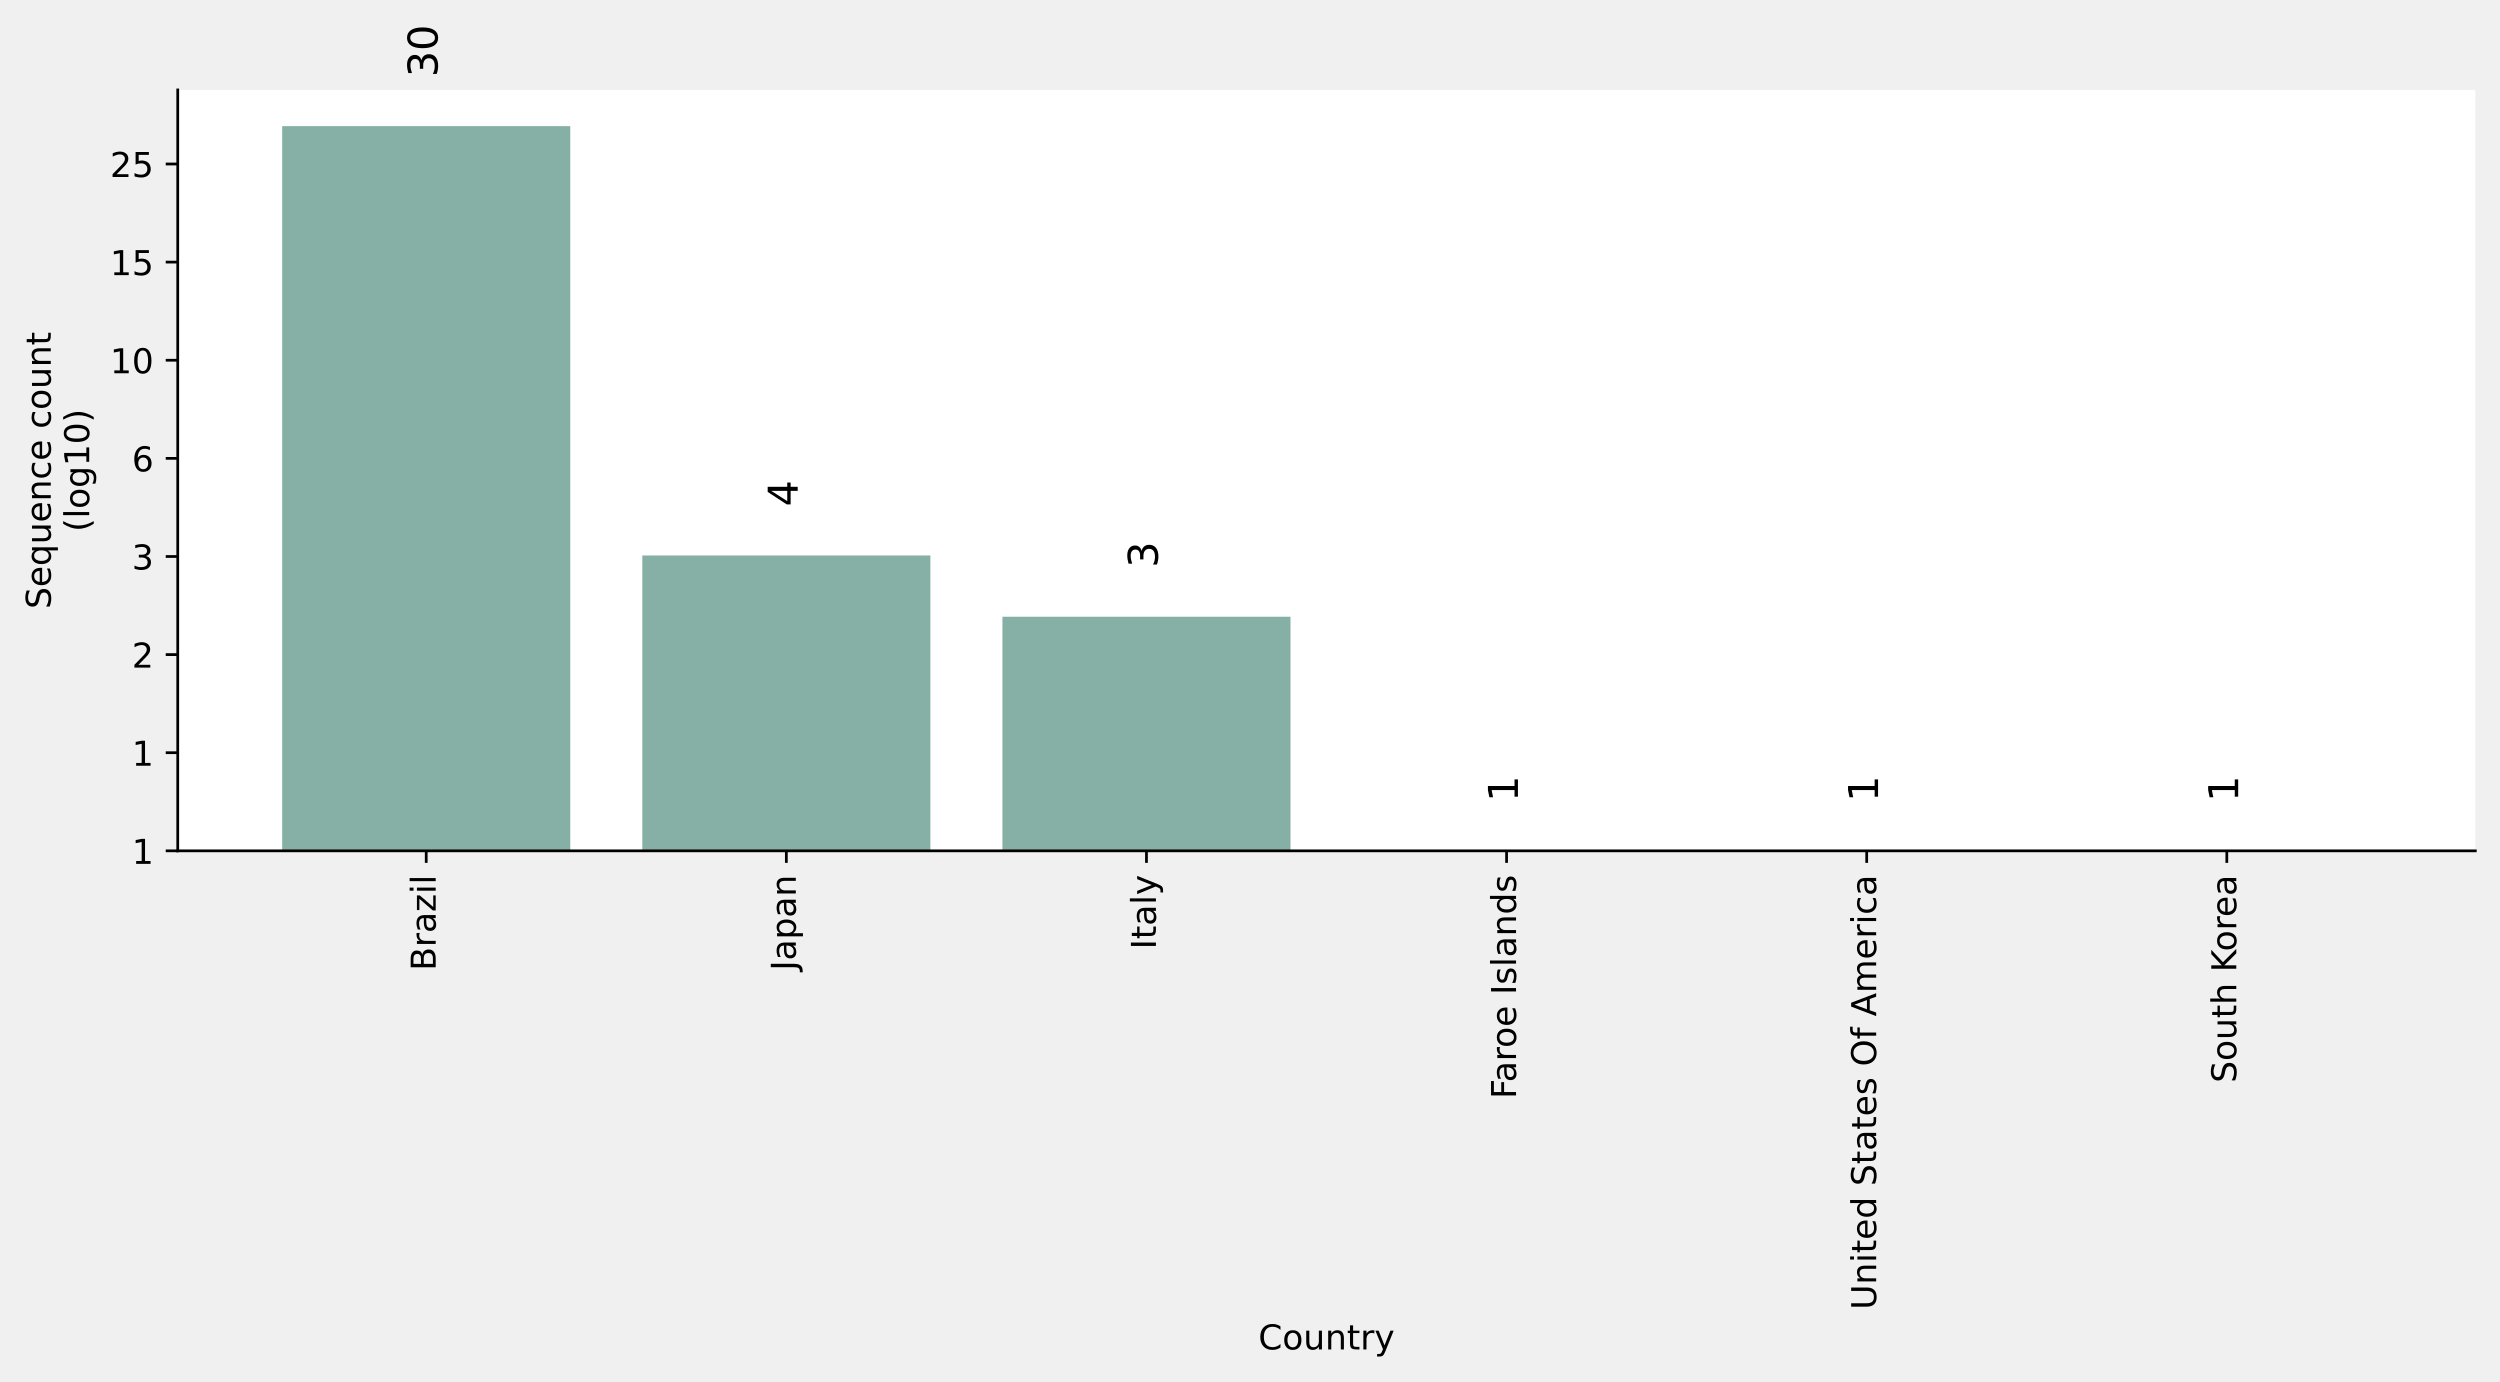
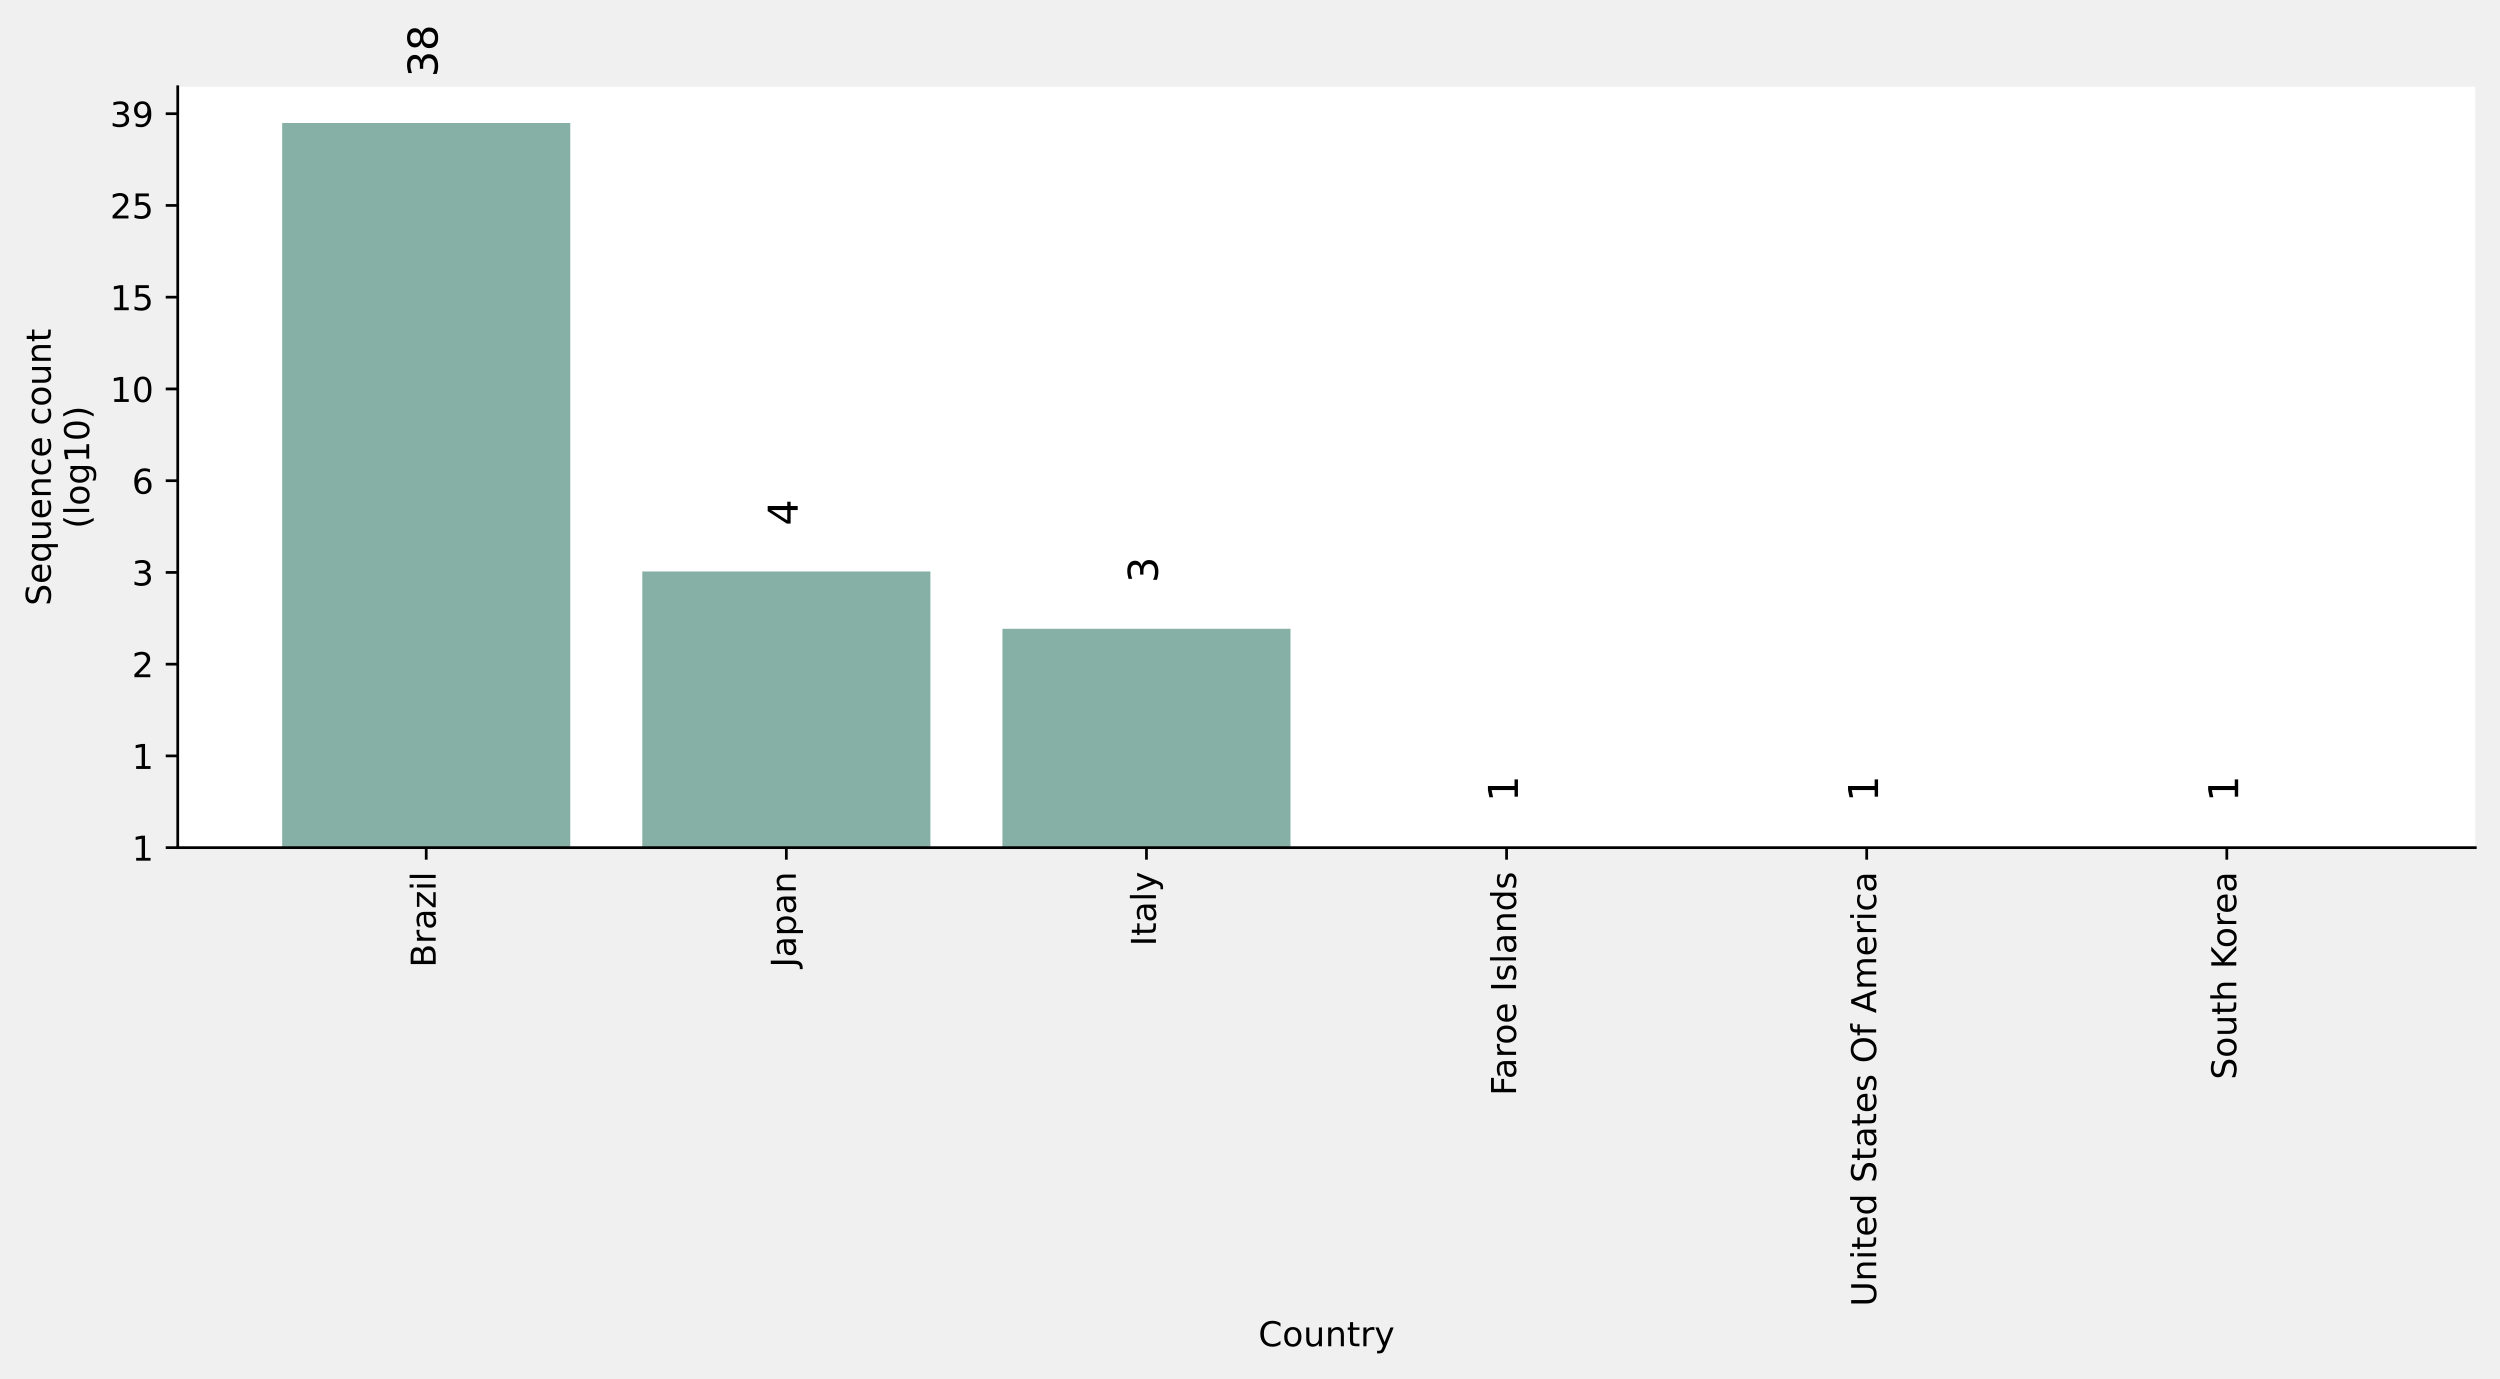
- <svg xmlns="http://www.w3.org/2000/svg" xmlns:xlink="http://www.w3.org/1999/xlink" height="402.559pt" version="1.1" viewBox="0 0 728.601 402.559" width="728.601pt">
+ <svg xmlns="http://www.w3.org/2000/svg" xmlns:xlink="http://www.w3.org/1999/xlink" height="401.63pt" version="1.1" viewBox="0 0 728.601 401.63" width="728.601pt">
  <defs>
    <style type="text/css">*{stroke-linecap:butt;stroke-linejoin:round;}</style>
  </defs>
  <g id="figure_1">
    <g id="axes_1">
      <g id="patch_1">
-         <path d="M 51.801 247.968  L 721.401 247.968  L 721.401 26.208  L 51.801 26.208  z " style="fill:#ffffff;" />
+         <path d="M 51.801 247.039  L 721.401 247.039  L 721.401 25.279  L 51.801 25.279  z " style="fill:#ffffff;" />
      </g>
      <g id="patch_2">
-         <path clip-path="url(#p01b693fd8a)" d="M 82.237 247.968  L 166.2 247.968  L 166.2 36.768  L 82.237 36.768  z " style="fill:#86b0a6;" />
+         <path clip-path="url(#p7cb08a9af0)" d="M 82.237 247.039  L 166.2 247.039  L 166.2 35.839  L 82.237 35.839  z " style="fill:#86b0a6;" />
      </g>
      <g id="patch_3">
-         <path clip-path="url(#p01b693fd8a)" d="M 187.19 247.968  L 271.153 247.968  L 271.153 161.885  L 187.19 161.885  z " style="fill:#86b0a6;" />
+         <path clip-path="url(#p7cb08a9af0)" d="M 187.19 247.039  L 271.153 247.039  L 271.153 166.55  L 187.19 166.55  z " style="fill:#86b0a6;" />
      </g>
      <g id="patch_4">
-         <path clip-path="url(#p01b693fd8a)" d="M 292.143 247.968  L 376.106 247.968  L 376.106 179.749  L 292.143 179.749  z " style="fill:#86b0a6;" />
+         <path clip-path="url(#p7cb08a9af0)" d="M 292.143 247.039  L 376.106 247.039  L 376.106 183.253  L 292.143 183.253  z " style="fill:#86b0a6;" />
      </g>
      <g id="patch_5">
-         <path clip-path="url(#p01b693fd8a)" d="M 397.096 247.968  L 481.059 247.968  L 481.059 247.968  L 397.096 247.968  z " style="fill:#86b0a6;" />
+         <path clip-path="url(#p7cb08a9af0)" d="M 397.096 247.039  L 481.059 247.039  L 481.059 247.039  L 397.096 247.039  z " style="fill:#86b0a6;" />
      </g>
      <g id="patch_6">
-         <path clip-path="url(#p01b693fd8a)" d="M 502.049 247.968  L 586.012 247.968  L 586.012 247.968  L 502.049 247.968  z " style="fill:#86b0a6;" />
+         <path clip-path="url(#p7cb08a9af0)" d="M 502.049 247.039  L 586.012 247.039  L 586.012 247.039  L 502.049 247.039  z " style="fill:#86b0a6;" />
      </g>
      <g id="patch_7">
-         <path clip-path="url(#p01b693fd8a)" d="M 607.002 247.968  L 690.965 247.968  L 690.965 247.968  L 607.002 247.968  z " style="fill:#86b0a6;" />
+         <path clip-path="url(#p7cb08a9af0)" d="M 607.002 247.039  L 690.965 247.039  L 690.965 247.039  L 607.002 247.039  z " style="fill:#86b0a6;" />
      </g>
      <g id="matplotlib.axis_1">
        <g id="xtick_1">
          <g id="line2d_1">
            <defs>
-               <path d="M 0 0  L 0 3.5  " id="m05e53c4d7e" style="stroke:#000000;stroke-width:0.8;" />
+               <path d="M 0 0  L 0 3.5  " id="m35abf6c361" style="stroke:#000000;stroke-width:0.8;" />
            </defs>
            <g>
-               <use style="stroke:#000000;stroke-width:0.8;" x="124.218" xlink:href="#m05e53c4d7e" y="247.968" />
+               <use style="stroke:#000000;stroke-width:0.8;" x="124.218" xlink:href="#m35abf6c361" y="247.039" />
            </g>
          </g>
          <g id="text_1">
-             <g transform="translate(126.9779 282.8728)rotate(-90)scale(0.1 -0.1)">
+             <g transform="translate(126.9779 281.9436)rotate(-90)scale(0.1 -0.1)">
              <defs>
                <path d="M 19.672 34.812  L 19.672 8.109  L 35.5 8.109  Q 43.453 8.109 47.281 11.406  Q 51.125 14.703 51.125 21.484  Q 51.125 28.328 47.281 31.562  Q 43.453 34.812 35.5 34.812  z M 19.672 64.797  L 19.672 42.828  L 34.281 42.828  Q 41.5 42.828 45.031 45.531  Q 48.578 48.25 48.578 53.812  Q 48.578 59.328 45.031 62.062  Q 41.5 64.797 34.281 64.797  z M 9.812 72.906  L 35.016 72.906  Q 46.297 72.906 52.391 68.219  Q 58.5 63.531 58.5 54.891  Q 58.5 48.188 55.375 44.234  Q 52.25 40.281 46.188 39.312  Q 53.469 37.75 57.5 32.781  Q 61.531 27.828 61.531 20.406  Q 61.531 10.641 54.891 5.312  Q 48.25 0 35.984 0  L 9.812 0  z " id="DejaVuSans-66" />
                <path d="M 41.109 46.297  Q 39.594 47.172 37.812 47.578  Q 36.031 48 33.891 48  Q 26.266 48 22.188 43.047  Q 18.109 38.094 18.109 28.812  L 18.109 0  L 9.078 0  L 9.078 54.688  L 18.109 54.688  L 18.109 46.188  Q 20.953 51.172 25.484 53.578  Q 30.031 56 36.531 56  Q 37.453 56 38.578 55.875  Q 39.703 55.766 41.062 55.516  z " id="DejaVuSans-114" />
                <path d="M 34.281 27.484  Q 23.391 27.484 19.188 25  Q 14.984 22.516 14.984 16.5  Q 14.984 11.719 18.141 8.906  Q 21.297 6.109 26.703 6.109  Q 34.188 6.109 38.703 11.406  Q 43.219 16.703 43.219 25.484  L 43.219 27.484  z M 52.203 31.203  L 52.203 0  L 43.219 0  L 43.219 8.297  Q 40.141 3.328 35.547 0.953  Q 30.953 -1.422 24.312 -1.422  Q 15.922 -1.422 10.953 3.297  Q 6 8.016 6 15.922  Q 6 25.141 12.172 29.828  Q 18.359 34.516 30.609 34.516  L 43.219 34.516  L 43.219 35.406  Q 43.219 41.609 39.141 45  Q 35.062 48.391 27.688 48.391  Q 23 48.391 18.547 47.266  Q 14.109 46.141 10.016 43.891  L 10.016 52.203  Q 14.938 54.109 19.578 55.047  Q 24.219 56 28.609 56  Q 40.484 56 46.344 49.844  Q 52.203 43.703 52.203 31.203  z " id="DejaVuSans-97" />
                <path d="M 5.516 54.688  L 48.188 54.688  L 48.188 46.484  L 14.406 7.172  L 48.188 7.172  L 48.188 0  L 4.297 0  L 4.297 8.203  L 38.094 47.516  L 5.516 47.516  z " id="DejaVuSans-122" />
                <path d="M 9.422 54.688  L 18.406 54.688  L 18.406 0  L 9.422 0  z M 9.422 75.984  L 18.406 75.984  L 18.406 64.594  L 9.422 64.594  z " id="DejaVuSans-105" />
                <path d="M 9.422 75.984  L 18.406 75.984  L 18.406 0  L 9.422 0  z " id="DejaVuSans-108" />
              </defs>
              <use xlink:href="#DejaVuSans-66" />
              <use x="68.604" xlink:href="#DejaVuSans-114" />
              <use x="109.717" xlink:href="#DejaVuSans-97" />
              <use x="170.996" xlink:href="#DejaVuSans-122" />
              <use x="223.486" xlink:href="#DejaVuSans-105" />
              <use x="251.27" xlink:href="#DejaVuSans-108" />
            </g>
          </g>
        </g>
        <g id="xtick_2">
          <g id="line2d_2">
            <g>
-               <use style="stroke:#000000;stroke-width:0.8;" x="229.171" xlink:href="#m05e53c4d7e" y="247.968" />
+               <use style="stroke:#000000;stroke-width:0.8;" x="229.171" xlink:href="#m35abf6c361" y="247.039" />
            </g>
          </g>
          <g id="text_2">
-             <g transform="translate(231.9308 282.8603)rotate(-90)scale(0.1 -0.1)">
+             <g transform="translate(231.9308 281.9311)rotate(-90)scale(0.1 -0.1)">
              <defs>
                <path d="M 9.812 72.906  L 19.672 72.906  L 19.672 5.078  Q 19.672 -8.109 14.672 -14.062  Q 9.672 -20.016 -1.422 -20.016  L -5.172 -20.016  L -5.172 -11.719  L -2.094 -11.719  Q 4.438 -11.719 7.125 -8.047  Q 9.812 -4.391 9.812 5.078  z " id="DejaVuSans-74" />
                <path d="M 18.109 8.203  L 18.109 -20.797  L 9.078 -20.797  L 9.078 54.688  L 18.109 54.688  L 18.109 46.391  Q 20.953 51.266 25.266 53.625  Q 29.594 56 35.594 56  Q 45.562 56 51.781 48.094  Q 58.016 40.188 58.016 27.297  Q 58.016 14.406 51.781 6.484  Q 45.562 -1.422 35.594 -1.422  Q 29.594 -1.422 25.266 0.953  Q 20.953 3.328 18.109 8.203  z M 48.688 27.297  Q 48.688 37.203 44.609 42.844  Q 40.531 48.484 33.406 48.484  Q 26.266 48.484 22.188 42.844  Q 18.109 37.203 18.109 27.297  Q 18.109 17.391 22.188 11.75  Q 26.266 6.109 33.406 6.109  Q 40.531 6.109 44.609 11.75  Q 48.688 17.391 48.688 27.297  z " id="DejaVuSans-112" />
                <path d="M 54.891 33.016  L 54.891 0  L 45.906 0  L 45.906 32.719  Q 45.906 40.484 42.875 44.328  Q 39.844 48.188 33.797 48.188  Q 26.516 48.188 22.312 43.547  Q 18.109 38.922 18.109 30.906  L 18.109 0  L 9.078 0  L 9.078 54.688  L 18.109 54.688  L 18.109 46.188  Q 21.344 51.125 25.703 53.562  Q 30.078 56 35.797 56  Q 45.219 56 50.047 50.172  Q 54.891 44.344 54.891 33.016  z " id="DejaVuSans-110" />
              </defs>
              <use xlink:href="#DejaVuSans-74" />
              <use x="29.492" xlink:href="#DejaVuSans-97" />
              <use x="90.771" xlink:href="#DejaVuSans-112" />
              <use x="154.248" xlink:href="#DejaVuSans-97" />
              <use x="215.527" xlink:href="#DejaVuSans-110" />
            </g>
          </g>
        </g>
        <g id="xtick_3">
          <g id="line2d_3">
            <g>
-               <use style="stroke:#000000;stroke-width:0.8;" x="334.124" xlink:href="#m05e53c4d7e" y="247.968" />
+               <use style="stroke:#000000;stroke-width:0.8;" x="334.124" xlink:href="#m35abf6c361" y="247.039" />
            </g>
          </g>
          <g id="text_3">
-             <g transform="translate(336.8838 276.6634)rotate(-90)scale(0.1 -0.1)">
+             <g transform="translate(336.8838 275.7342)rotate(-90)scale(0.1 -0.1)">
              <defs>
                <path d="M 9.812 72.906  L 19.672 72.906  L 19.672 0  L 9.812 0  z " id="DejaVuSans-73" />
                <path d="M 18.312 70.219  L 18.312 54.688  L 36.812 54.688  L 36.812 47.703  L 18.312 47.703  L 18.312 18.016  Q 18.312 11.328 20.141 9.422  Q 21.969 7.516 27.594 7.516  L 36.812 7.516  L 36.812 0  L 27.594 0  Q 17.188 0 13.234 3.875  Q 9.281 7.766 9.281 18.016  L 9.281 47.703  L 2.688 47.703  L 2.688 54.688  L 9.281 54.688  L 9.281 70.219  z " id="DejaVuSans-116" />
                <path d="M 32.172 -5.078  Q 28.375 -14.844 24.75 -17.812  Q 21.141 -20.797 15.094 -20.797  L 7.906 -20.797  L 7.906 -13.281  L 13.188 -13.281  Q 16.891 -13.281 18.938 -11.516  Q 21 -9.766 23.484 -3.219  L 25.094 0.875  L 2.984 54.688  L 12.5 54.688  L 29.594 11.922  L 46.688 54.688  L 56.203 54.688  z " id="DejaVuSans-121" />
              </defs>
              <use xlink:href="#DejaVuSans-73" />
              <use x="29.492" xlink:href="#DejaVuSans-116" />
              <use x="68.701" xlink:href="#DejaVuSans-97" />
              <use x="129.98" xlink:href="#DejaVuSans-108" />
              <use x="157.764" xlink:href="#DejaVuSans-121" />
            </g>
          </g>
        </g>
        <g id="xtick_4">
          <g id="line2d_4">
            <g>
-               <use style="stroke:#000000;stroke-width:0.8;" x="439.077" xlink:href="#m05e53c4d7e" y="247.968" />
+               <use style="stroke:#000000;stroke-width:0.8;" x="439.077" xlink:href="#m35abf6c361" y="247.039" />
            </g>
          </g>
          <g id="text_4">
-             <g transform="translate(441.8368 320.2321)rotate(-90)scale(0.1 -0.1)">
+             <g transform="translate(441.8368 319.303)rotate(-90)scale(0.1 -0.1)">
              <defs>
                <path d="M 9.812 72.906  L 51.703 72.906  L 51.703 64.594  L 19.672 64.594  L 19.672 43.109  L 48.578 43.109  L 48.578 34.812  L 19.672 34.812  L 19.672 0  L 9.812 0  z " id="DejaVuSans-70" />
                <path d="M 30.609 48.391  Q 23.391 48.391 19.188 42.75  Q 14.984 37.109 14.984 27.297  Q 14.984 17.484 19.156 11.844  Q 23.344 6.203 30.609 6.203  Q 37.797 6.203 41.984 11.859  Q 46.188 17.531 46.188 27.297  Q 46.188 37.016 41.984 42.703  Q 37.797 48.391 30.609 48.391  z M 30.609 56  Q 42.328 56 49.016 48.375  Q 55.719 40.766 55.719 27.297  Q 55.719 13.875 49.016 6.219  Q 42.328 -1.422 30.609 -1.422  Q 18.844 -1.422 12.172 6.219  Q 5.516 13.875 5.516 27.297  Q 5.516 40.766 12.172 48.375  Q 18.844 56 30.609 56  z " id="DejaVuSans-111" />
                <path d="M 56.203 29.594  L 56.203 25.203  L 14.891 25.203  Q 15.484 15.922 20.484 11.062  Q 25.484 6.203 34.422 6.203  Q 39.594 6.203 44.453 7.469  Q 49.312 8.734 54.109 11.281  L 54.109 2.781  Q 49.266 0.734 44.188 -0.344  Q 39.109 -1.422 33.891 -1.422  Q 20.797 -1.422 13.156 6.188  Q 5.516 13.812 5.516 26.812  Q 5.516 40.234 12.766 48.109  Q 20.016 56 32.328 56  Q 43.359 56 49.781 48.891  Q 56.203 41.797 56.203 29.594  z M 47.219 32.234  Q 47.125 39.594 43.094 43.984  Q 39.062 48.391 32.422 48.391  Q 24.906 48.391 20.391 44.141  Q 15.875 39.891 15.188 32.172  z " id="DejaVuSans-101" />
                <path id="DejaVuSans-32" />
                <path d="M 44.281 53.078  L 44.281 44.578  Q 40.484 46.531 36.375 47.5  Q 32.281 48.484 27.875 48.484  Q 21.188 48.484 17.844 46.438  Q 14.5 44.391 14.5 40.281  Q 14.5 37.156 16.891 35.375  Q 19.281 33.594 26.516 31.984  L 29.594 31.297  Q 39.156 29.25 43.188 25.516  Q 47.219 21.781 47.219 15.094  Q 47.219 7.469 41.188 3.016  Q 35.156 -1.422 24.609 -1.422  Q 20.219 -1.422 15.453 -0.562  Q 10.688 0.297 5.422 2  L 5.422 11.281  Q 10.406 8.688 15.234 7.391  Q 20.062 6.109 24.812 6.109  Q 31.156 6.109 34.562 8.281  Q 37.984 10.453 37.984 14.406  Q 37.984 18.062 35.516 20.016  Q 33.062 21.969 24.703 23.781  L 21.578 24.516  Q 13.234 26.266 9.516 29.906  Q 5.812 33.547 5.812 39.891  Q 5.812 47.609 11.281 51.797  Q 16.75 56 26.812 56  Q 31.781 56 36.172 55.266  Q 40.578 54.547 44.281 53.078  z " id="DejaVuSans-115" />
                <path d="M 45.406 46.391  L 45.406 75.984  L 54.391 75.984  L 54.391 0  L 45.406 0  L 45.406 8.203  Q 42.578 3.328 38.25 0.953  Q 33.938 -1.422 27.875 -1.422  Q 17.969 -1.422 11.734 6.484  Q 5.516 14.406 5.516 27.297  Q 5.516 40.188 11.734 48.094  Q 17.969 56 27.875 56  Q 33.938 56 38.25 53.625  Q 42.578 51.266 45.406 46.391  z M 14.797 27.297  Q 14.797 17.391 18.875 11.75  Q 22.953 6.109 30.078 6.109  Q 37.203 6.109 41.297 11.75  Q 45.406 17.391 45.406 27.297  Q 45.406 37.203 41.297 42.844  Q 37.203 48.484 30.078 48.484  Q 22.953 48.484 18.875 42.844  Q 14.797 37.203 14.797 27.297  z " id="DejaVuSans-100" />
              </defs>
              <use xlink:href="#DejaVuSans-70" />
              <use x="48.395" xlink:href="#DejaVuSans-97" />
              <use x="109.674" xlink:href="#DejaVuSans-114" />
              <use x="148.537" xlink:href="#DejaVuSans-111" />
              <use x="209.719" xlink:href="#DejaVuSans-101" />
              <use x="271.242" xlink:href="#DejaVuSans-32" />
              <use x="303.029" xlink:href="#DejaVuSans-73" />
              <use x="332.521" xlink:href="#DejaVuSans-115" />
              <use x="384.621" xlink:href="#DejaVuSans-108" />
              <use x="412.404" xlink:href="#DejaVuSans-97" />
              <use x="473.684" xlink:href="#DejaVuSans-110" />
              <use x="537.062" xlink:href="#DejaVuSans-100" />
              <use x="600.539" xlink:href="#DejaVuSans-115" />
            </g>
          </g>
        </g>
        <g id="xtick_5">
          <g id="line2d_5">
            <g>
-               <use style="stroke:#000000;stroke-width:0.8;" x="544.03" xlink:href="#m05e53c4d7e" y="247.968" />
+               <use style="stroke:#000000;stroke-width:0.8;" x="544.03" xlink:href="#m35abf6c361" y="247.039" />
            </g>
          </g>
          <g id="text_5">
-             <g transform="translate(546.7898 381.6806)rotate(-90)scale(0.1 -0.1)">
+             <g transform="translate(546.7898 380.7514)rotate(-90)scale(0.1 -0.1)">
              <defs>
                <path d="M 8.688 72.906  L 18.609 72.906  L 18.609 28.609  Q 18.609 16.891 22.844 11.734  Q 27.094 6.594 36.625 6.594  Q 46.094 6.594 50.344 11.734  Q 54.594 16.891 54.594 28.609  L 54.594 72.906  L 64.5 72.906  L 64.5 27.391  Q 64.5 13.141 57.438 5.859  Q 50.391 -1.422 36.625 -1.422  Q 22.797 -1.422 15.734 5.859  Q 8.688 13.141 8.688 27.391  z " id="DejaVuSans-85" />
                <path d="M 53.516 70.516  L 53.516 60.891  Q 47.906 63.578 42.922 64.891  Q 37.938 66.219 33.297 66.219  Q 25.25 66.219 20.875 63.094  Q 16.5 59.969 16.5 54.203  Q 16.5 49.359 19.406 46.891  Q 22.312 44.438 30.422 42.922  L 36.375 41.703  Q 47.406 39.594 52.656 34.297  Q 57.906 29 57.906 20.125  Q 57.906 9.516 50.797 4.047  Q 43.703 -1.422 29.984 -1.422  Q 24.812 -1.422 18.969 -0.25  Q 13.141 0.922 6.891 3.219  L 6.891 13.375  Q 12.891 10.016 18.656 8.297  Q 24.422 6.594 29.984 6.594  Q 38.422 6.594 43.016 9.906  Q 47.609 13.234 47.609 19.391  Q 47.609 24.75 44.312 27.781  Q 41.016 30.812 33.5 32.328  L 27.484 33.5  Q 16.453 35.688 11.516 40.375  Q 6.594 45.062 6.594 53.422  Q 6.594 63.094 13.406 68.656  Q 20.219 74.219 32.172 74.219  Q 37.312 74.219 42.625 73.281  Q 47.953 72.359 53.516 70.516  z " id="DejaVuSans-83" />
                <path d="M 39.406 66.219  Q 28.656 66.219 22.328 58.203  Q 16.016 50.203 16.016 36.375  Q 16.016 22.609 22.328 14.594  Q 28.656 6.594 39.406 6.594  Q 50.141 6.594 56.422 14.594  Q 62.703 22.609 62.703 36.375  Q 62.703 50.203 56.422 58.203  Q 50.141 66.219 39.406 66.219  z M 39.406 74.219  Q 54.734 74.219 63.906 63.938  Q 73.094 53.656 73.094 36.375  Q 73.094 19.141 63.906 8.859  Q 54.734 -1.422 39.406 -1.422  Q 24.031 -1.422 14.812 8.828  Q 5.609 19.094 5.609 36.375  Q 5.609 53.656 14.812 63.938  Q 24.031 74.219 39.406 74.219  z " id="DejaVuSans-79" />
                <path d="M 37.109 75.984  L 37.109 68.5  L 28.516 68.5  Q 23.688 68.5 21.797 66.547  Q 19.922 64.594 19.922 59.516  L 19.922 54.688  L 34.719 54.688  L 34.719 47.703  L 19.922 47.703  L 19.922 0  L 10.891 0  L 10.891 47.703  L 2.297 47.703  L 2.297 54.688  L 10.891 54.688  L 10.891 58.5  Q 10.891 67.625 15.141 71.797  Q 19.391 75.984 28.609 75.984  z " id="DejaVuSans-102" />
                <path d="M 34.188 63.188  L 20.797 26.906  L 47.609 26.906  z M 28.609 72.906  L 39.797 72.906  L 67.578 0  L 57.328 0  L 50.688 18.703  L 17.828 18.703  L 11.188 0  L 0.781 0  z " id="DejaVuSans-65" />
                <path d="M 52 44.188  Q 55.375 50.25 60.062 53.125  Q 64.75 56 71.094 56  Q 79.641 56 84.281 50.016  Q 88.922 44.047 88.922 33.016  L 88.922 0  L 79.891 0  L 79.891 32.719  Q 79.891 40.578 77.094 44.375  Q 74.312 48.188 68.609 48.188  Q 61.625 48.188 57.562 43.547  Q 53.516 38.922 53.516 30.906  L 53.516 0  L 44.484 0  L 44.484 32.719  Q 44.484 40.625 41.703 44.406  Q 38.922 48.188 33.109 48.188  Q 26.219 48.188 22.156 43.531  Q 18.109 38.875 18.109 30.906  L 18.109 0  L 9.078 0  L 9.078 54.688  L 18.109 54.688  L 18.109 46.188  Q 21.188 51.219 25.484 53.609  Q 29.781 56 35.688 56  Q 41.656 56 45.828 52.969  Q 50 49.953 52 44.188  z " id="DejaVuSans-109" />
                <path d="M 48.781 52.594  L 48.781 44.188  Q 44.969 46.297 41.141 47.344  Q 37.312 48.391 33.406 48.391  Q 24.656 48.391 19.812 42.844  Q 14.984 37.312 14.984 27.297  Q 14.984 17.281 19.812 11.734  Q 24.656 6.203 33.406 6.203  Q 37.312 6.203 41.141 7.25  Q 44.969 8.297 48.781 10.406  L 48.781 2.094  Q 45.016 0.344 40.984 -0.531  Q 36.969 -1.422 32.422 -1.422  Q 20.062 -1.422 12.781 6.344  Q 5.516 14.109 5.516 27.297  Q 5.516 40.672 12.859 48.328  Q 20.219 56 33.016 56  Q 37.156 56 41.109 55.141  Q 45.062 54.297 48.781 52.594  z " id="DejaVuSans-99" />
              </defs>
              <use xlink:href="#DejaVuSans-85" />
              <use x="73.193" xlink:href="#DejaVuSans-110" />
              <use x="136.572" xlink:href="#DejaVuSans-105" />
              <use x="164.355" xlink:href="#DejaVuSans-116" />
              <use x="203.564" xlink:href="#DejaVuSans-101" />
              <use x="265.088" xlink:href="#DejaVuSans-100" />
              <use x="328.564" xlink:href="#DejaVuSans-32" />
              <use x="360.352" xlink:href="#DejaVuSans-83" />
              <use x="423.828" xlink:href="#DejaVuSans-116" />
              <use x="463.037" xlink:href="#DejaVuSans-97" />
              <use x="524.316" xlink:href="#DejaVuSans-116" />
              <use x="563.525" xlink:href="#DejaVuSans-101" />
              <use x="625.049" xlink:href="#DejaVuSans-115" />
              <use x="677.148" xlink:href="#DejaVuSans-32" />
              <use x="708.936" xlink:href="#DejaVuSans-79" />
              <use x="787.646" xlink:href="#DejaVuSans-102" />
              <use x="822.852" xlink:href="#DejaVuSans-32" />
              <use x="854.639" xlink:href="#DejaVuSans-65" />
              <use x="923.047" xlink:href="#DejaVuSans-109" />
              <use x="1020.459" xlink:href="#DejaVuSans-101" />
              <use x="1081.982" xlink:href="#DejaVuSans-114" />
              <use x="1123.096" xlink:href="#DejaVuSans-105" />
              <use x="1150.879" xlink:href="#DejaVuSans-99" />
              <use x="1205.859" xlink:href="#DejaVuSans-97" />
            </g>
          </g>
        </g>
        <g id="xtick_6">
          <g id="line2d_6">
            <g>
-               <use style="stroke:#000000;stroke-width:0.8;" x="648.983" xlink:href="#m05e53c4d7e" y="247.968" />
+               <use style="stroke:#000000;stroke-width:0.8;" x="648.983" xlink:href="#m35abf6c361" y="247.039" />
            </g>
          </g>
          <g id="text_6">
-             <g transform="translate(651.7428 315.5525)rotate(-90)scale(0.1 -0.1)">
+             <g transform="translate(651.7428 314.6233)rotate(-90)scale(0.1 -0.1)">
              <defs>
                <path d="M 8.5 21.578  L 8.5 54.688  L 17.484 54.688  L 17.484 21.922  Q 17.484 14.156 20.5 10.266  Q 23.531 6.391 29.594 6.391  Q 36.859 6.391 41.078 11.031  Q 45.312 15.672 45.312 23.688  L 45.312 54.688  L 54.297 54.688  L 54.297 0  L 45.312 0  L 45.312 8.406  Q 42.047 3.422 37.719 1  Q 33.406 -1.422 27.688 -1.422  Q 18.266 -1.422 13.375 4.438  Q 8.5 10.297 8.5 21.578  z M 31.109 56  z " id="DejaVuSans-117" />
                <path d="M 54.891 33.016  L 54.891 0  L 45.906 0  L 45.906 32.719  Q 45.906 40.484 42.875 44.328  Q 39.844 48.188 33.797 48.188  Q 26.516 48.188 22.312 43.547  Q 18.109 38.922 18.109 30.906  L 18.109 0  L 9.078 0  L 9.078 75.984  L 18.109 75.984  L 18.109 46.188  Q 21.344 51.125 25.703 53.562  Q 30.078 56 35.797 56  Q 45.219 56 50.047 50.172  Q 54.891 44.344 54.891 33.016  z " id="DejaVuSans-104" />
                <path d="M 9.812 72.906  L 19.672 72.906  L 19.672 42.094  L 52.391 72.906  L 65.094 72.906  L 28.906 38.922  L 67.672 0  L 54.688 0  L 19.672 35.109  L 19.672 0  L 9.812 0  z " id="DejaVuSans-75" />
              </defs>
              <use xlink:href="#DejaVuSans-83" />
              <use x="63.477" xlink:href="#DejaVuSans-111" />
              <use x="124.658" xlink:href="#DejaVuSans-117" />
              <use x="188.037" xlink:href="#DejaVuSans-116" />
              <use x="227.246" xlink:href="#DejaVuSans-104" />
              <use x="290.625" xlink:href="#DejaVuSans-32" />
              <use x="322.412" xlink:href="#DejaVuSans-75" />
              <use x="382.988" xlink:href="#DejaVuSans-111" />
              <use x="444.17" xlink:href="#DejaVuSans-114" />
              <use x="483.033" xlink:href="#DejaVuSans-101" />
              <use x="544.557" xlink:href="#DejaVuSans-97" />
            </g>
          </g>
        </g>
        <g id="text_7">
-           <g transform="translate(366.7377 393.279)scale(0.1 -0.1)">
+           <g transform="translate(366.7377 392.3499)scale(0.1 -0.1)">
            <defs>
              <path d="M 64.406 67.281  L 64.406 56.891  Q 59.422 61.531 53.781 63.812  Q 48.141 66.109 41.797 66.109  Q 29.297 66.109 22.656 58.469  Q 16.016 50.828 16.016 36.375  Q 16.016 21.969 22.656 14.328  Q 29.297 6.688 41.797 6.688  Q 48.141 6.688 53.781 8.984  Q 59.422 11.281 64.406 15.922  L 64.406 5.609  Q 59.234 2.094 53.438 0.328  Q 47.656 -1.422 41.219 -1.422  Q 24.656 -1.422 15.125 8.703  Q 5.609 18.844 5.609 36.375  Q 5.609 53.953 15.125 64.078  Q 24.656 74.219 41.219 74.219  Q 47.75 74.219 53.531 72.484  Q 59.328 70.75 64.406 67.281  z " id="DejaVuSans-67" />
            </defs>
            <use xlink:href="#DejaVuSans-67" />
            <use x="69.824" xlink:href="#DejaVuSans-111" />
            <use x="131.006" xlink:href="#DejaVuSans-117" />
            <use x="194.385" xlink:href="#DejaVuSans-110" />
            <use x="257.764" xlink:href="#DejaVuSans-116" />
            <use x="296.973" xlink:href="#DejaVuSans-114" />
            <use x="338.086" xlink:href="#DejaVuSans-121" />
          </g>
        </g>
      </g>
      <g id="matplotlib.axis_2">
        <g id="ytick_1">
          <g id="line2d_7">
            <defs>
-               <path d="M 0 0  L -3.5 0  " id="mba604b7f49" style="stroke:#000000;stroke-width:0.8;" />
+               <path d="M 0 0  L -3.5 0  " id="m98b525349d" style="stroke:#000000;stroke-width:0.8;" />
            </defs>
            <g>
-               <use style="stroke:#000000;stroke-width:0.8;" x="51.801" xlink:href="#mba604b7f49" y="247.968" />
+               <use style="stroke:#000000;stroke-width:0.8;" x="51.801" xlink:href="#m98b525349d" y="247.039" />
            </g>
          </g>
          <g id="text_8">
-             <g transform="translate(38.43844 251.7673)scale(0.1 -0.1)">
+             <g transform="translate(38.43844 250.8381)scale(0.1 -0.1)">
              <defs>
                <path d="M 12.406 8.297  L 28.516 8.297  L 28.516 63.922  L 10.984 60.406  L 10.984 69.391  L 28.422 72.906  L 38.281 72.906  L 38.281 8.297  L 54.391 8.297  L 54.391 0  L 12.406 0  z " id="DejaVuSans-49" />
              </defs>
              <use xlink:href="#DejaVuSans-49" />
            </g>
          </g>
        </g>
        <g id="ytick_2">
          <g id="line2d_8">
            <g>
-               <use style="stroke:#000000;stroke-width:0.8;" x="51.801" xlink:href="#mba604b7f49" y="219.372" />
+               <use style="stroke:#000000;stroke-width:0.8;" x="51.801" xlink:href="#m98b525349d" y="220.301" />
            </g>
          </g>
          <g id="text_9">
-             <g transform="translate(38.43844 223.1711)scale(0.1 -0.1)">
+             <g transform="translate(38.43844 224.1003)scale(0.1 -0.1)">
              <use xlink:href="#DejaVuSans-49" />
            </g>
          </g>
        </g>
        <g id="ytick_3">
          <g id="line2d_9">
            <g>
-               <use style="stroke:#000000;stroke-width:0.8;" x="51.801" xlink:href="#mba604b7f49" y="190.776" />
+               <use style="stroke:#000000;stroke-width:0.8;" x="51.801" xlink:href="#m98b525349d" y="193.563" />
            </g>
          </g>
          <g id="text_10">
-             <g transform="translate(38.43844 194.575)scale(0.1 -0.1)">
+             <g transform="translate(38.43844 197.3625)scale(0.1 -0.1)">
              <defs>
                <path d="M 19.188 8.297  L 53.609 8.297  L 53.609 0  L 7.328 0  L 7.328 8.297  Q 12.938 14.109 22.625 23.891  Q 32.328 33.688 34.812 36.531  Q 39.547 41.844 41.422 45.531  Q 43.312 49.219 43.312 52.781  Q 43.312 58.594 39.234 62.25  Q 35.156 65.922 28.609 65.922  Q 23.969 65.922 18.812 64.312  Q 13.672 62.703 7.812 59.422  L 7.812 69.391  Q 13.766 71.781 18.938 73  Q 24.125 74.219 28.422 74.219  Q 39.75 74.219 46.484 68.547  Q 53.219 62.891 53.219 53.422  Q 53.219 48.922 51.531 44.891  Q 49.859 40.875 45.406 35.406  Q 44.188 33.984 37.641 27.219  Q 31.109 20.453 19.188 8.297  z " id="DejaVuSans-50" />
              </defs>
              <use xlink:href="#DejaVuSans-50" />
            </g>
          </g>
        </g>
        <g id="ytick_4">
          <g id="line2d_10">
            <g>
-               <use style="stroke:#000000;stroke-width:0.8;" x="51.801" xlink:href="#mba604b7f49" y="162.18" />
+               <use style="stroke:#000000;stroke-width:0.8;" x="51.801" xlink:href="#m98b525349d" y="166.825" />
            </g>
          </g>
          <g id="text_11">
-             <g transform="translate(38.43844 165.9788)scale(0.1 -0.1)">
+             <g transform="translate(38.43844 170.6246)scale(0.1 -0.1)">
              <defs>
                <path d="M 40.578 39.312  Q 47.656 37.797 51.625 33  Q 55.609 28.219 55.609 21.188  Q 55.609 10.406 48.188 4.484  Q 40.766 -1.422 27.094 -1.422  Q 22.516 -1.422 17.656 -0.516  Q 12.797 0.391 7.625 2.203  L 7.625 11.719  Q 11.719 9.328 16.594 8.109  Q 21.484 6.891 26.812 6.891  Q 36.078 6.891 40.938 10.547  Q 45.797 14.203 45.797 21.188  Q 45.797 27.641 41.281 31.266  Q 36.766 34.906 28.719 34.906  L 20.219 34.906  L 20.219 43.016  L 29.109 43.016  Q 36.375 43.016 40.234 45.922  Q 44.094 48.828 44.094 54.297  Q 44.094 59.906 40.109 62.906  Q 36.141 65.922 28.719 65.922  Q 24.656 65.922 20.016 65.031  Q 15.375 64.156 9.812 62.312  L 9.812 71.094  Q 15.438 72.656 20.344 73.438  Q 25.25 74.219 29.594 74.219  Q 40.828 74.219 47.359 69.109  Q 53.906 64.016 53.906 55.328  Q 53.906 49.266 50.438 45.094  Q 46.969 40.922 40.578 39.312  z " id="DejaVuSans-51" />
              </defs>
              <use xlink:href="#DejaVuSans-51" />
            </g>
          </g>
        </g>
        <g id="ytick_5">
          <g id="line2d_11">
            <g>
-               <use style="stroke:#000000;stroke-width:0.8;" x="51.801" xlink:href="#mba604b7f49" y="133.583" />
+               <use style="stroke:#000000;stroke-width:0.8;" x="51.801" xlink:href="#m98b525349d" y="140.088" />
            </g>
          </g>
          <g id="text_12">
-             <g transform="translate(38.43844 137.3826)scale(0.1 -0.1)">
+             <g transform="translate(38.43844 143.8868)scale(0.1 -0.1)">
              <defs>
                <path d="M 33.016 40.375  Q 26.375 40.375 22.484 35.828  Q 18.609 31.297 18.609 23.391  Q 18.609 15.531 22.484 10.953  Q 26.375 6.391 33.016 6.391  Q 39.656 6.391 43.531 10.953  Q 47.406 15.531 47.406 23.391  Q 47.406 31.297 43.531 35.828  Q 39.656 40.375 33.016 40.375  z M 52.594 71.297  L 52.594 62.312  Q 48.875 64.062 45.094 64.984  Q 41.312 65.922 37.594 65.922  Q 27.828 65.922 22.672 59.328  Q 17.531 52.734 16.797 39.406  Q 19.672 43.656 24.016 45.922  Q 28.375 48.188 33.594 48.188  Q 44.578 48.188 50.953 41.516  Q 57.328 34.859 57.328 23.391  Q 57.328 12.156 50.688 5.359  Q 44.047 -1.422 33.016 -1.422  Q 20.359 -1.422 13.672 8.266  Q 6.984 17.969 6.984 36.375  Q 6.984 53.656 15.188 63.938  Q 23.391 74.219 37.203 74.219  Q 40.922 74.219 44.703 73.484  Q 48.484 72.75 52.594 71.297  z " id="DejaVuSans-54" />
              </defs>
              <use xlink:href="#DejaVuSans-54" />
            </g>
          </g>
        </g>
        <g id="ytick_6">
          <g id="line2d_12">
            <g>
-               <use style="stroke:#000000;stroke-width:0.8;" x="51.801" xlink:href="#mba604b7f49" y="104.987" />
+               <use style="stroke:#000000;stroke-width:0.8;" x="51.801" xlink:href="#m98b525349d" y="113.35" />
            </g>
          </g>
          <g id="text_13">
-             <g transform="translate(32.07594 108.7865)scale(0.1 -0.1)">
+             <g transform="translate(32.07594 117.1489)scale(0.1 -0.1)">
              <defs>
                <path d="M 31.781 66.406  Q 24.172 66.406 20.328 58.906  Q 16.5 51.422 16.5 36.375  Q 16.5 21.391 20.328 13.891  Q 24.172 6.391 31.781 6.391  Q 39.453 6.391 43.281 13.891  Q 47.125 21.391 47.125 36.375  Q 47.125 51.422 43.281 58.906  Q 39.453 66.406 31.781 66.406  z M 31.781 74.219  Q 44.047 74.219 50.516 64.516  Q 56.984 54.828 56.984 36.375  Q 56.984 17.969 50.516 8.266  Q 44.047 -1.422 31.781 -1.422  Q 19.531 -1.422 13.062 8.266  Q 6.594 17.969 6.594 36.375  Q 6.594 54.828 13.062 64.516  Q 19.531 74.219 31.781 74.219  z " id="DejaVuSans-48" />
              </defs>
              <use xlink:href="#DejaVuSans-49" />
              <use x="63.623" xlink:href="#DejaVuSans-48" />
            </g>
          </g>
        </g>
        <g id="ytick_7">
          <g id="line2d_13">
            <g>
-               <use style="stroke:#000000;stroke-width:0.8;" x="51.801" xlink:href="#mba604b7f49" y="76.391" />
+               <use style="stroke:#000000;stroke-width:0.8;" x="51.801" xlink:href="#m98b525349d" y="86.612" />
            </g>
          </g>
          <g id="text_14">
-             <g transform="translate(32.07594 80.19032)scale(0.1 -0.1)">
+             <g transform="translate(32.07594 90.4111)scale(0.1 -0.1)">
              <defs>
                <path d="M 10.797 72.906  L 49.516 72.906  L 49.516 64.594  L 19.828 64.594  L 19.828 46.734  Q 21.969 47.469 24.109 47.828  Q 26.266 48.188 28.422 48.188  Q 40.625 48.188 47.75 41.5  Q 54.891 34.812 54.891 23.391  Q 54.891 11.625 47.562 5.094  Q 40.234 -1.422 26.906 -1.422  Q 22.312 -1.422 17.547 -0.641  Q 12.797 0.141 7.719 1.703  L 7.719 11.625  Q 12.109 9.234 16.797 8.062  Q 21.484 6.891 26.703 6.891  Q 35.156 6.891 40.078 11.328  Q 45.016 15.766 45.016 23.391  Q 45.016 31 40.078 35.438  Q 35.156 39.891 26.703 39.891  Q 22.75 39.891 18.812 39.016  Q 14.891 38.141 10.797 36.281  z " id="DejaVuSans-53" />
              </defs>
              <use xlink:href="#DejaVuSans-49" />
              <use x="63.623" xlink:href="#DejaVuSans-53" />
            </g>
          </g>
        </g>
        <g id="ytick_8">
          <g id="line2d_14">
            <g>
-               <use style="stroke:#000000;stroke-width:0.8;" x="51.801" xlink:href="#mba604b7f49" y="47.795" />
+               <use style="stroke:#000000;stroke-width:0.8;" x="51.801" xlink:href="#m98b525349d" y="59.874" />
            </g>
          </g>
          <g id="text_15">
-             <g transform="translate(32.07594 51.59416)scale(0.1 -0.1)">
+             <g transform="translate(32.07594 63.67326)scale(0.1 -0.1)">
              <use xlink:href="#DejaVuSans-50" />
              <use x="63.623" xlink:href="#DejaVuSans-53" />
            </g>
          </g>
        </g>
-         <g id="text_16">
-           <g transform="translate(14.79844 177.4482)rotate(-90)scale(0.1 -0.1)">
+         <g id="ytick_9">
+           <g id="line2d_15">
+             <g>
+               <use style="stroke:#000000;stroke-width:0.8;" x="51.801" xlink:href="#m98b525349d" y="33.136" />
+             </g>
+           </g>
+           <g id="text_16">
+             <g transform="translate(32.07594 36.93542)scale(0.1 -0.1)">
+               <defs>
+                 <path d="M 10.984 1.516  L 10.984 10.5  Q 14.703 8.734 18.5 7.812  Q 22.312 6.891 25.984 6.891  Q 35.75 6.891 40.891 13.453  Q 46.047 20.016 46.781 33.406  Q 43.953 29.203 39.594 26.953  Q 35.25 24.703 29.984 24.703  Q 19.047 24.703 12.672 31.312  Q 6.297 37.938 6.297 49.422  Q 6.297 60.641 12.938 67.422  Q 19.578 74.219 30.609 74.219  Q 43.266 74.219 49.922 64.516  Q 56.594 54.828 56.594 36.375  Q 56.594 19.141 48.406 8.859  Q 40.234 -1.422 26.422 -1.422  Q 22.703 -1.422 18.891 -0.688  Q 15.094 0.047 10.984 1.516  z M 30.609 32.422  Q 37.25 32.422 41.125 36.953  Q 45.016 41.5 45.016 49.422  Q 45.016 57.281 41.125 61.844  Q 37.25 66.406 30.609 66.406  Q 23.969 66.406 20.094 61.844  Q 16.219 57.281 16.219 49.422  Q 16.219 41.5 20.094 36.953  Q 23.969 32.422 30.609 32.422  z " id="DejaVuSans-57" />
+               </defs>
+               <use xlink:href="#DejaVuSans-51" />
+               <use x="63.623" xlink:href="#DejaVuSans-57" />
+             </g>
+           </g>
+         </g>
+         <g id="text_17">
+           <g transform="translate(14.79844 176.5191)rotate(-90)scale(0.1 -0.1)">
            <defs>
              <path d="M 14.797 27.297  Q 14.797 17.391 18.875 11.75  Q 22.953 6.109 30.078 6.109  Q 37.203 6.109 41.297 11.75  Q 45.406 17.391 45.406 27.297  Q 45.406 37.203 41.297 42.844  Q 37.203 48.484 30.078 48.484  Q 22.953 48.484 18.875 42.844  Q 14.797 37.203 14.797 27.297  z M 45.406 8.203  Q 42.578 3.328 38.25 0.953  Q 33.938 -1.422 27.875 -1.422  Q 17.969 -1.422 11.734 6.484  Q 5.516 14.406 5.516 27.297  Q 5.516 40.188 11.734 48.094  Q 17.969 56 27.875 56  Q 33.938 56 38.25 53.625  Q 42.578 51.266 45.406 46.391  L 45.406 54.688  L 54.391 54.688  L 54.391 -20.797  L 45.406 -20.797  z " id="DejaVuSans-113" />
            </defs>
            <use xlink:href="#DejaVuSans-83" />
            <use x="63.477" xlink:href="#DejaVuSans-101" />
            <use x="125" xlink:href="#DejaVuSans-113" />
            <use x="188.477" xlink:href="#DejaVuSans-117" />
            <use x="251.855" xlink:href="#DejaVuSans-101" />
            <use x="313.379" xlink:href="#DejaVuSans-110" />
            <use x="376.758" xlink:href="#DejaVuSans-99" />
            <use x="431.738" xlink:href="#DejaVuSans-101" />
            <use x="493.262" xlink:href="#DejaVuSans-32" />
            <use x="525.049" xlink:href="#DejaVuSans-99" />
            <use x="580.029" xlink:href="#DejaVuSans-111" />
            <use x="641.211" xlink:href="#DejaVuSans-117" />
            <use x="704.59" xlink:href="#DejaVuSans-110" />
            <use x="767.969" xlink:href="#DejaVuSans-116" />
          </g>
-           <g transform="translate(25.99625 154.9748)rotate(-90)scale(0.1 -0.1)">
+           <g transform="translate(25.99625 154.0456)rotate(-90)scale(0.1 -0.1)">
            <defs>
              <path d="M 31 75.875  Q 24.469 64.656 21.281 53.656  Q 18.109 42.672 18.109 31.391  Q 18.109 20.125 21.312 9.062  Q 24.516 -2 31 -13.188  L 23.188 -13.188  Q 15.875 -1.703 12.234 9.375  Q 8.594 20.453 8.594 31.391  Q 8.594 42.281 12.203 53.312  Q 15.828 64.359 23.188 75.875  z " id="DejaVuSans-40" />
              <path d="M 45.406 27.984  Q 45.406 37.75 41.375 43.109  Q 37.359 48.484 30.078 48.484  Q 22.859 48.484 18.828 43.109  Q 14.797 37.75 14.797 27.984  Q 14.797 18.266 18.828 12.891  Q 22.859 7.516 30.078 7.516  Q 37.359 7.516 41.375 12.891  Q 45.406 18.266 45.406 27.984  z M 54.391 6.781  Q 54.391 -7.172 48.188 -13.984  Q 42 -20.797 29.203 -20.797  Q 24.469 -20.797 20.266 -20.094  Q 16.062 -19.391 12.109 -17.922  L 12.109 -9.188  Q 16.062 -11.328 19.922 -12.344  Q 23.781 -13.375 27.781 -13.375  Q 36.625 -13.375 41.016 -8.766  Q 45.406 -4.156 45.406 5.172  L 45.406 9.625  Q 42.625 4.781 38.281 2.391  Q 33.938 0 27.875 0  Q 17.828 0 11.672 7.656  Q 5.516 15.328 5.516 27.984  Q 5.516 40.672 11.672 48.328  Q 17.828 56 27.875 56  Q 33.938 56 38.281 53.609  Q 42.625 51.219 45.406 46.391  L 45.406 54.688  L 54.391 54.688  z " id="DejaVuSans-103" />
              <path d="M 8.016 75.875  L 15.828 75.875  Q 23.141 64.359 26.781 53.312  Q 30.422 42.281 30.422 31.391  Q 30.422 20.453 26.781 9.375  Q 23.141 -1.703 15.828 -13.188  L 8.016 -13.188  Q 14.5 -2 17.703 9.062  Q 20.906 20.125 20.906 31.391  Q 20.906 42.672 17.703 53.656  Q 14.5 64.656 8.016 75.875  z " id="DejaVuSans-41" />
            </defs>
            <use xlink:href="#DejaVuSans-40" />
            <use x="39.014" xlink:href="#DejaVuSans-108" />
            <use x="66.797" xlink:href="#DejaVuSans-111" />
            <use x="127.979" xlink:href="#DejaVuSans-103" />
            <use x="191.455" xlink:href="#DejaVuSans-49" />
            <use x="255.078" xlink:href="#DejaVuSans-48" />
            <use x="318.701" xlink:href="#DejaVuSans-41" />
          </g>
        </g>
      </g>
      <g id="patch_8">
-         <path d="M 51.801 247.968  L 51.801 26.208  " style="fill:none;stroke:#000000;stroke-linecap:square;stroke-linejoin:miter;stroke-width:0.8;" />
+         <path d="M 51.801 247.039  L 51.801 25.279  " style="fill:none;stroke:#000000;stroke-linecap:square;stroke-linejoin:miter;stroke-width:0.8;" />
      </g>
      <g id="patch_9">
-         <path d="M 51.801 247.968  L 721.401 247.968  " style="fill:none;stroke:#000000;stroke-linecap:square;stroke-linejoin:miter;stroke-width:0.8;" />
-       </g>
-       <g id="text_17">
+         <path d="M 51.801 247.039  L 721.401 247.039  " style="fill:none;stroke:#000000;stroke-linecap:square;stroke-linejoin:miter;stroke-width:0.8;" />
+       </g>
+       <g id="text_18">
        <g transform="translate(127.5297 22.47)rotate(-90)scale(0.12 -0.12)">
+           <defs>
+             <path d="M 31.781 34.625  Q 24.75 34.625 20.719 30.859  Q 16.703 27.094 16.703 20.516  Q 16.703 13.922 20.719 10.156  Q 24.75 6.391 31.781 6.391  Q 38.812 6.391 42.859 10.172  Q 46.922 13.969 46.922 20.516  Q 46.922 27.094 42.891 30.859  Q 38.875 34.625 31.781 34.625  z M 21.922 38.812  Q 15.578 40.375 12.031 44.719  Q 8.5 49.078 8.5 55.328  Q 8.5 64.062 14.719 69.141  Q 20.953 74.219 31.781 74.219  Q 42.672 74.219 48.875 69.141  Q 55.078 64.062 55.078 55.328  Q 55.078 49.078 51.531 44.719  Q 48 40.375 41.703 38.812  Q 48.828 37.156 52.797 32.312  Q 56.781 27.484 56.781 20.516  Q 56.781 9.906 50.312 4.234  Q 43.844 -1.422 31.781 -1.422  Q 19.734 -1.422 13.25 4.234  Q 6.781 9.906 6.781 20.516  Q 6.781 27.484 10.781 32.312  Q 14.797 37.156 21.922 38.812  z M 18.312 54.391  Q 18.312 48.734 21.844 45.562  Q 25.391 42.391 31.781 42.391  Q 38.141 42.391 41.719 45.562  Q 45.312 48.734 45.312 54.391  Q 45.312 60.062 41.719 63.234  Q 38.141 66.406 31.781 66.406  Q 25.391 66.406 21.844 63.234  Q 18.312 60.062 18.312 54.391  z " id="DejaVuSans-56" />
+           </defs>
          <use xlink:href="#DejaVuSans-51" />
-           <use x="63.623" xlink:href="#DejaVuSans-48" />
-         </g>
-       </g>
-       <g id="text_18">
-         <g transform="translate(232.4827 147.587)rotate(-90)scale(0.12 -0.12)">
+           <use x="63.623" xlink:href="#DejaVuSans-56" />
+         </g>
+       </g>
+       <g id="text_19">
+         <g transform="translate(232.4827 153.1811)rotate(-90)scale(0.12 -0.12)">
          <defs>
            <path d="M 37.797 64.312  L 12.891 25.391  L 37.797 25.391  z M 35.203 72.906  L 47.609 72.906  L 47.609 25.391  L 58.016 25.391  L 58.016 17.188  L 47.609 17.188  L 47.609 0  L 37.797 0  L 37.797 17.188  L 4.891 17.188  L 4.891 26.703  z " id="DejaVuSans-52" />
          </defs>
          <use xlink:href="#DejaVuSans-52" />
        </g>
      </g>
-       <g id="text_19">
-         <g transform="translate(337.4357 165.4508)rotate(-90)scale(0.12 -0.12)">
+       <g id="text_20">
+         <g transform="translate(337.4357 169.884)rotate(-90)scale(0.12 -0.12)">
          <use xlink:href="#DejaVuSans-51" />
        </g>
      </g>
-       <g id="text_20">
+       <g id="text_21">
        <g transform="translate(442.3887 233.67)rotate(-90)scale(0.12 -0.12)">
          <use xlink:href="#DejaVuSans-49" />
        </g>
      </g>
-       <g id="text_21">
+       <g id="text_22">
        <g transform="translate(547.3417 233.67)rotate(-90)scale(0.12 -0.12)">
          <use xlink:href="#DejaVuSans-49" />
        </g>
      </g>
-       <g id="text_22">
+       <g id="text_23">
        <g transform="translate(652.2946 233.67)rotate(-90)scale(0.12 -0.12)">
          <use xlink:href="#DejaVuSans-49" />
        </g>
      </g>
    </g>
  </g>
  <defs>
-     <clipPath id="p01b693fd8a">
-       <rect height="221.76" width="669.6" x="51.801" y="26.208" />
+     <clipPath id="p7cb08a9af0">
+       <rect height="221.76" width="669.6" x="51.801" y="25.279" />
    </clipPath>
  </defs>
</svg>
